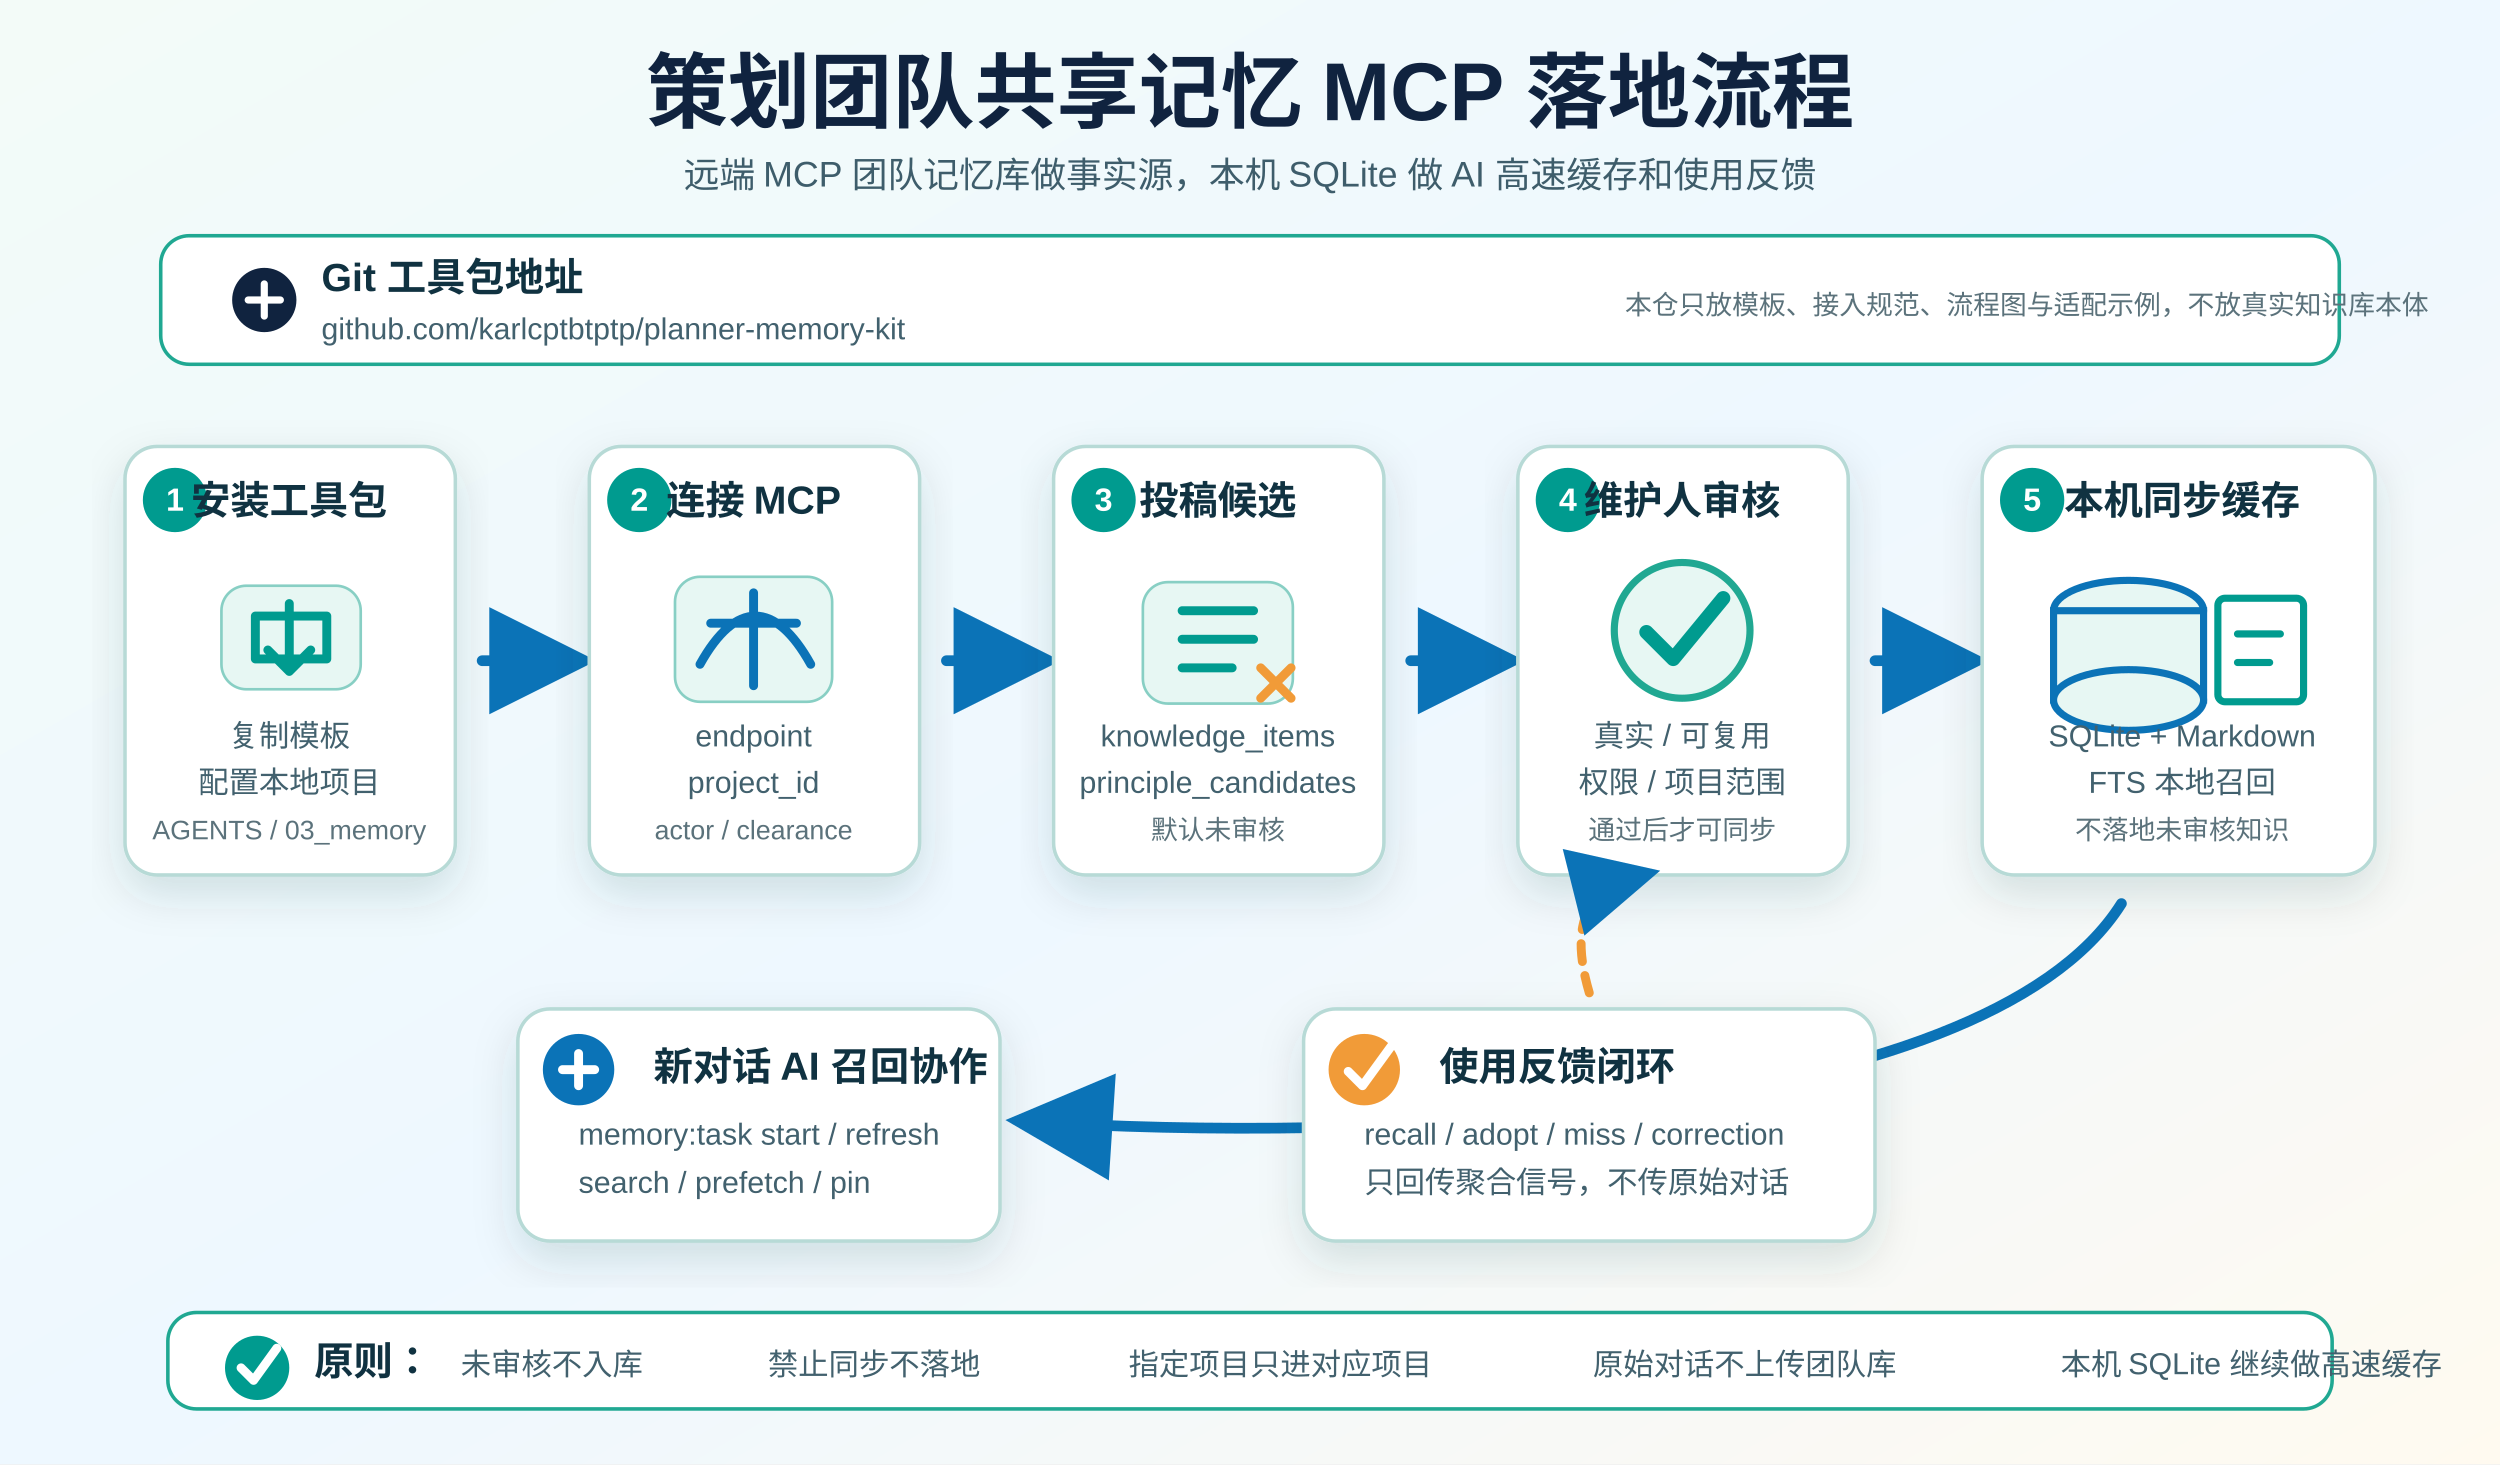
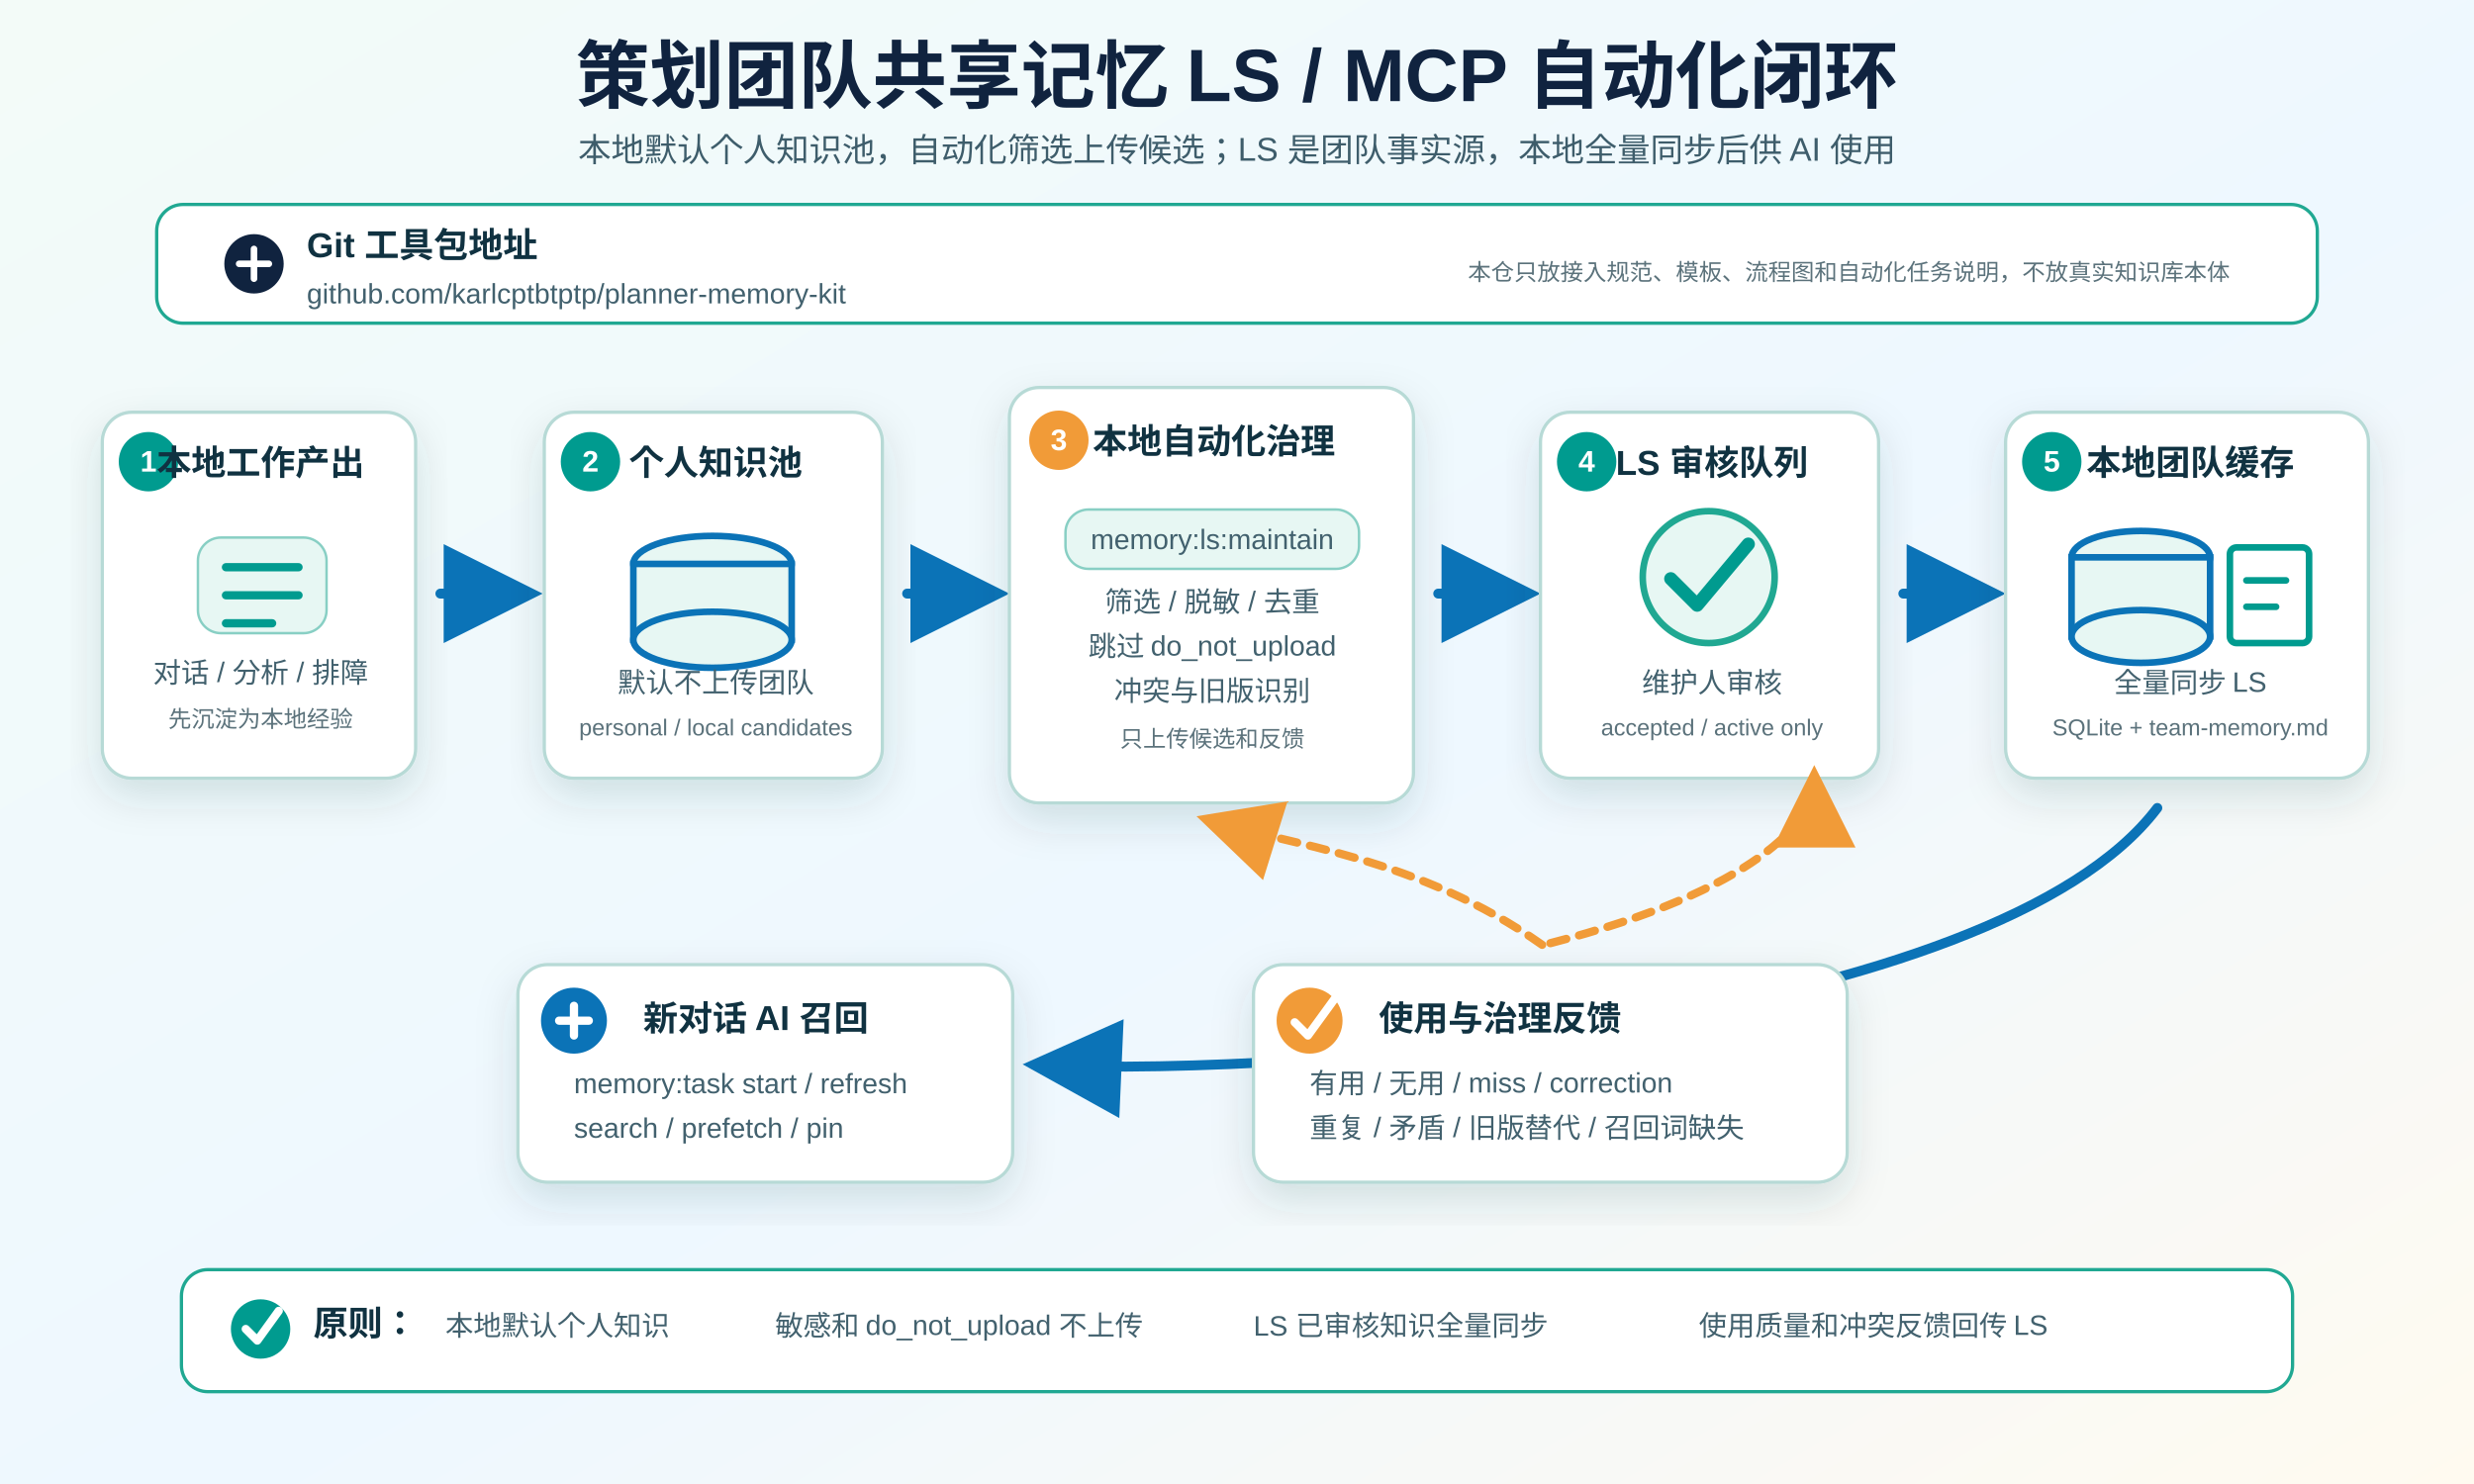
- <svg xmlns="http://www.w3.org/2000/svg" width="1400" height="820" viewBox="0 0 1400 820" role="img" aria-labelledby="title desc">
+ <svg xmlns="http://www.w3.org/2000/svg" width="1500" height="900" viewBox="0 0 1500 900" role="img" aria-labelledby="title desc">
  <defs>
    <linearGradient id="bg" x1="0" y1="0" x2="1" y2="1">
      <stop offset="0" stop-color="#f3fbf8" />
-       <stop offset="0.52" stop-color="#eef8ff" />
+       <stop offset="0.55" stop-color="#eef8ff" />
      <stop offset="1" stop-color="#fffaf0" />
    </linearGradient>
    <filter id="shadow" x="-10%" y="-20%" width="120%" height="140%">
      <feDropShadow dx="0" dy="10" stdDeviation="12" flood-color="#0f3a4a" flood-opacity="0.14" />
    </filter>
-     <marker id="arrow" markerWidth="14" markerHeight="14" refX="10" refY="7" orient="auto">
+     <marker id="arrowBlue" markerWidth="14" markerHeight="14" refX="10" refY="7" orient="auto">
      <path d="M2,2 L12,7 L2,12 Z" fill="#0b73b7" />
    </marker>
+     <marker id="arrowOrange" markerWidth="14" markerHeight="14" refX="10" refY="7" orient="auto">
+       <path d="M2,2 L12,7 L2,12 Z" fill="#f19b38" />
+     </marker>
    <style>
-       .title { font: 700 46px "Microsoft YaHei", "Noto Sans SC", Arial, sans-serif; fill: #10233f; letter-spacing: 0; }
+       .title { font: 700 45px "Microsoft YaHei", "Noto Sans SC", Arial, sans-serif; fill: #10233f; letter-spacing: 0; }
      .subtitle { font: 500 20px "Microsoft YaHei", "Noto Sans SC", Arial, sans-serif; fill: #3e5d6b; }
-       .label { font: 700 22px "Microsoft YaHei", "Noto Sans SC", Arial, sans-serif; fill: #103241; }
+       .label { font: 700 21px "Microsoft YaHei", "Noto Sans SC", Arial, sans-serif; fill: #103241; }
      .body { font: 500 17px "Microsoft YaHei", "Noto Sans SC", Arial, sans-serif; fill: #42616e; }
-       .small { font: 500 15px "Microsoft YaHei", "Noto Sans SC", Arial, sans-serif; fill: #5b727b; }
+       .small { font: 500 14px "Microsoft YaHei", "Noto Sans SC", Arial, sans-serif; fill: #5b727b; }
      .num { font: 800 18px Arial, sans-serif; fill: #ffffff; }
      .card { fill: #ffffff; stroke: #b7dad6; stroke-width: 2; rx: 18; filter: url(#shadow); }
      .guard { fill: #ffffff; stroke: #20a892; stroke-width: 2; rx: 16; }
      .chip { fill: #e7f7f3; stroke: #88cfc4; stroke-width: 1.5; rx: 14; }
-       .line { stroke: #0b73b7; stroke-width: 6; fill: none; marker-end: url(#arrow); stroke-linecap: round; }
-       .loop { stroke: #f19b38; stroke-width: 5; fill: none; marker-end: url(#arrow); stroke-dasharray: 10 8; stroke-linecap: round; }
+       .line { stroke: #0b73b7; stroke-width: 6; fill: none; marker-end: url(#arrowBlue); stroke-linecap: round; }
+       .feedback { stroke: #f19b38; stroke-width: 5; fill: none; marker-end: url(#arrowOrange); stroke-dasharray: 10 8; stroke-linecap: round; }
      .teal { fill: #009b8f; }
      .blue { fill: #0b73b7; }
      .orange { fill: #f19b38; }
      .dark { fill: #10233f; }
+       .warn { fill: #fff7e8; stroke: #f2b35d; stroke-width: 1.5; rx: 12; }
    </style>
  </defs>
-   <rect width="1400" height="820" fill="url(#bg)" />
-   <text x="700" y="68" text-anchor="middle" class="title">策划团队共享记忆 MCP 落地流程</text>
-   <text x="700" y="105" text-anchor="middle" class="subtitle">远端 MCP 团队记忆库做事实源，本机 SQLite 做 AI 高速缓存和使用反馈</text>
-   <rect x="90" y="132" width="1220" height="72" class="guard" />
-   <g transform="translate(122 150)">
+   <rect width="1500" height="900" fill="url(#bg)" />
+   <text x="750" y="62" text-anchor="middle" class="title">策划团队共享记忆 LS / MCP 自动化闭环</text>
+   <text x="750" y="98" text-anchor="middle" class="subtitle">本地默认个人知识池，自动化筛选上传候选；LS 是团队事实源，本地全量同步后供 AI 使用</text>
+   <rect x="95" y="124" width="1310" height="72" class="guard" />
+   <g transform="translate(128 142)">
    <circle cx="26" cy="18" r="18" class="dark" />
    <path d="M17 18h18M26 9v18" stroke="#fff" stroke-width="4" stroke-linecap="round" />
  </g>
-   <text x="180" y="163" class="label">Git 工具包地址</text>
-   <text x="180" y="190" class="body">github.com/karlcptbtptp/planner-memory-kit</text>
-   <text x="910" y="176" class="small">本仓只放模板、接入规范、流程图与适配示例，不放真实知识库本体</text>
-   <g transform="translate(70 250)">
-     <rect width="185" height="240" class="card" />
+   <text x="186" y="156" class="label">Git 工具包地址</text>
+   <text x="186" y="184" class="body">github.com/karlcptbtptp/planner-memory-kit</text>
+   <text x="890" y="170" class="small">本仓只放接入规范、模板、流程图和自动化任务说明，不放真实知识库本体</text>
+   <g transform="translate(62 250)">
+     <rect width="190" height="222" class="card" />
    <circle cx="28" cy="30" r="18" class="teal" />
    <text x="28" y="36" text-anchor="middle" class="num">1</text>
-     <text x="92" y="38" text-anchor="middle" class="label">安装工具包</text>
-     <rect x="54" y="78" width="78" height="58" class="chip" />
-     <path d="M73 95h40v24H73zM92 88v38M80 114l12 12 12-12" stroke="#009b8f" stroke-width="5" fill="none" stroke-linecap="round" stroke-linejoin="round" />
-     <text x="92" y="168" text-anchor="middle" class="body">复制模板</text>
-     <text x="92" y="194" text-anchor="middle" class="body">配置本地项目</text>
-     <text x="92" y="220" text-anchor="middle" class="small">AGENTS / 03_memory</text>
+     <text x="96" y="38" text-anchor="middle" class="label">本地工作产出</text>
+     <rect x="58" y="76" width="78" height="58" class="chip" />
+     <path d="M75 94h44M75 111h44M75 128h28" stroke="#009b8f" stroke-width="5" stroke-linecap="round" />
+     <text x="96" y="164" text-anchor="middle" class="body">对话 / 分析 / 排障</text>
+     <text x="96" y="191" text-anchor="middle" class="small">先沉淀为本地经验</text>
  </g>
-   <path d="M270 370H322" class="line" />
+   <path d="M267 360H317" class="line" />
  <g transform="translate(330 250)">
-     <rect width="185" height="240" class="card" />
+     <rect width="205" height="222" class="card" />
    <circle cx="28" cy="30" r="18" class="teal" />
    <text x="28" y="36" text-anchor="middle" class="num">2</text>
-     <text x="92" y="38" text-anchor="middle" class="label">连接 MCP</text>
-     <rect x="48" y="73" width="88" height="70" class="chip" />
-     <path d="M62 122c20-36 42-36 62 0M68 99h48M92 82v52" stroke="#0b73b7" stroke-width="5" fill="none" stroke-linecap="round" />
-     <text x="92" y="168" text-anchor="middle" class="body">endpoint</text>
-     <text x="92" y="194" text-anchor="middle" class="body">project_id</text>
-     <text x="92" y="220" text-anchor="middle" class="small">actor / clearance</text>
+     <text x="104" y="38" text-anchor="middle" class="label">个人知识池</text>
+     <ellipse cx="102" cy="92" rx="48" ry="17" fill="#e7f7f3" stroke="#0b73b7" stroke-width="4" />
+     <rect x="54" y="92" width="96" height="46" fill="#e7f7f3" stroke="#0b73b7" stroke-width="4" />
+     <ellipse cx="102" cy="138" rx="48" ry="17" fill="#e7f7f3" stroke="#0b73b7" stroke-width="4" />
+     <text x="104" y="170" text-anchor="middle" class="body">默认不上传团队</text>
+     <text x="104" y="196" text-anchor="middle" class="small">personal / local candidates</text>
  </g>
-   <path d="M530 370H582" class="line" />
-   <g transform="translate(590 250)">
-     <rect width="185" height="240" class="card" />
-     <circle cx="28" cy="30" r="18" class="teal" />
-     <text x="28" y="36" text-anchor="middle" class="num">3</text>
-     <text x="92" y="38" text-anchor="middle" class="label">投稿候选</text>
-     <rect x="50" y="76" width="84" height="68" class="chip" />
-     <path d="M72 92h40M72 108h40M72 124h28" stroke="#009b8f" stroke-width="5" stroke-linecap="round" />
-     <path d="M116 124l17 17M133 124l-17 17" stroke="#f19b38" stroke-width="5" stroke-linecap="round" />
-     <text x="92" y="168" text-anchor="middle" class="body">knowledge_items</text>
-     <text x="92" y="194" text-anchor="middle" class="body">principle_candidates</text>
-     <text x="92" y="220" text-anchor="middle" class="small">默认未审核</text>
+   <path d="M550 360H600" class="line" />
+   <g transform="translate(612 235)">
+     <rect width="245" height="252" class="card" />
+     <circle cx="30" cy="32" r="18" class="orange" />
+     <text x="30" y="38" text-anchor="middle" class="num">3</text>
+     <text x="124" y="40" text-anchor="middle" class="label">本地自动化治理</text>
+     <rect x="34" y="74" width="178" height="36" class="chip" />
+     <text x="123" y="98" text-anchor="middle" class="body">memory:ls:maintain</text>
+     <text x="123" y="136" text-anchor="middle" class="body">筛选 / 脱敏 / 去重</text>
+     <text x="123" y="163" text-anchor="middle" class="body">跳过 do_not_upload</text>
+     <text x="123" y="190" text-anchor="middle" class="body">冲突与旧版识别</text>
+     <text x="123" y="218" text-anchor="middle" class="small">只上传候选和反馈</text>
  </g>
-   <path d="M790 370H842" class="line" />
-   <g transform="translate(850 250)">
-     <rect width="185" height="240" class="card" />
+   <path d="M872 360H922" class="line" />
+   <g transform="translate(934 250)">
+     <rect width="205" height="222" class="card" />
    <circle cx="28" cy="30" r="18" class="teal" />
    <text x="28" y="36" text-anchor="middle" class="num">4</text>
-     <text x="92" y="38" text-anchor="middle" class="label">维护人审核</text>
-     <circle cx="92" cy="103" r="38" fill="#e7f7f3" stroke="#20a892" stroke-width="4" />
-     <path d="M72 104l15 15 28-34" stroke="#009b8f" stroke-width="8" fill="none" stroke-linecap="round" stroke-linejoin="round" />
-     <text x="92" y="168" text-anchor="middle" class="body">真实 / 可复用</text>
-     <text x="92" y="194" text-anchor="middle" class="body">权限 / 项目范围</text>
-     <text x="92" y="220" text-anchor="middle" class="small">通过后才可同步</text>
+     <text x="104" y="38" text-anchor="middle" class="label">LS 审核队列</text>
+     <circle cx="102" cy="100" r="40" fill="#e7f7f3" stroke="#20a892" stroke-width="4" />
+     <path d="M79 101l16 16 31-37" stroke="#009b8f" stroke-width="8" fill="none" stroke-linecap="round" stroke-linejoin="round" />
+     <text x="104" y="170" text-anchor="middle" class="body">维护人审核</text>
+     <text x="104" y="196" text-anchor="middle" class="small">accepted / active only</text>
  </g>
-   <path d="M1050 370H1102" class="line" />
-   <g transform="translate(1110 250)">
-     <rect width="220" height="240" class="card" />
+   <path d="M1154 360H1204" class="line" />
+   <g transform="translate(1216 250)">
+     <rect width="220" height="222" class="card" />
    <circle cx="28" cy="30" r="18" class="teal" />
    <text x="28" y="36" text-anchor="middle" class="num">5</text>
-     <text x="112" y="38" text-anchor="middle" class="label">本机同步缓存</text>
-     <ellipse cx="82" cy="92" rx="42" ry="17" fill="#e7f7f3" stroke="#0b73b7" stroke-width="4" />
-     <rect x="40" y="92" width="84" height="50" fill="#e7f7f3" stroke="#0b73b7" stroke-width="4" />
-     <ellipse cx="82" cy="142" rx="42" ry="17" fill="#e7f7f3" stroke="#0b73b7" stroke-width="4" />
-     <rect x="132" y="85" width="48" height="58" fill="#fff" stroke="#009b8f" stroke-width="4" rx="4" />
-     <path d="M143 105h24M143 121h18" stroke="#009b8f" stroke-width="4" stroke-linecap="round" />
-     <text x="112" y="168" text-anchor="middle" class="body">SQLite + Markdown</text>
-     <text x="112" y="194" text-anchor="middle" class="body">FTS 本地召回</text>
-     <text x="112" y="220" text-anchor="middle" class="small">不落地未审核知识</text>
+     <text x="112" y="38" text-anchor="middle" class="label">本地团队缓存</text>
+     <ellipse cx="82" cy="88" rx="42" ry="16" fill="#e7f7f3" stroke="#0b73b7" stroke-width="4" />
+     <rect x="40" y="88" width="84" height="48" fill="#e7f7f3" stroke="#0b73b7" stroke-width="4" />
+     <ellipse cx="82" cy="136" rx="42" ry="16" fill="#e7f7f3" stroke="#0b73b7" stroke-width="4" />
+     <rect x="136" y="82" width="48" height="58" fill="#fff" stroke="#009b8f" stroke-width="4" rx="4" />
+     <path d="M146 102h24M146 118h18" stroke="#009b8f" stroke-width="4" stroke-linecap="round" />
+     <text x="112" y="170" text-anchor="middle" class="body">全量同步 LS</text>
+     <text x="112" y="196" text-anchor="middle" class="small">SQLite + team-memory.md</text>
  </g>
-   <g transform="translate(290 565)">
-     <rect width="270" height="130" class="card" />
+   <g transform="translate(314 585)">
+     <rect width="300" height="132" class="card" />
    <circle cx="34" cy="34" r="20" class="blue" />
    <path d="M25 34h18M34 25v18" stroke="#fff" stroke-width="5" stroke-linecap="round" />
-     <text x="76" y="40" class="label">新对话 AI 召回协作</text>
-     <text x="34" y="76" class="body">memory:task start / refresh</text>
-     <text x="34" y="103" class="body">search / prefetch / pin</text>
+     <text x="76" y="40" class="label">新对话 AI 召回</text>
+     <text x="34" y="78" class="body">memory:task start / refresh</text>
+     <text x="34" y="105" class="body">search / prefetch / pin</text>
  </g>
-   <path d="M1188 506 C1110 630 760 640 575 628" class="line" />
-   <g transform="translate(730 565)">
-     <rect width="320" height="130" class="card" />
+   <path d="M1308 490 C1210 620 792 653 632 646" class="line" />
+   <g transform="translate(760 585)">
+     <rect width="360" height="132" class="card" />
    <circle cx="34" cy="34" r="20" class="orange" />
    <path d="M25 35l8 8 16-22" stroke="#fff" stroke-width="5" fill="none" stroke-linecap="round" stroke-linejoin="round" />
-     <text x="76" y="40" class="label">使用反馈闭环</text>
-     <text x="34" y="76" class="body">recall / adopt / miss / correction</text>
-     <text x="34" y="103" class="body">只回传聚合信号，不传原始对话</text>
+     <text x="76" y="40" class="label">使用与治理反馈</text>
+     <text x="34" y="78" class="body">有用 / 无用 / miss / correction</text>
+     <text x="34" y="105" class="body">重复 / 矛盾 / 旧版替代 / 召回词缺失</text>
  </g>
-   <path d="M890 556 C875 505 900 495 920 490" class="loop" />
-   <rect x="94" y="735" width="1212" height="54" class="guard" />
-   <g transform="translate(126 748)">
+   <path d="M935 573 C860 520 780 512 735 498" class="feedback" />
+   <path d="M940 572 C1064 540 1100 498 1100 474" class="feedback" />
+   <rect x="110" y="770" width="1280" height="74" class="guard" />
+   <g transform="translate(140 788)">
    <circle cx="18" cy="18" r="18" class="teal" />
    <path d="M9 18l7 7 13-18" stroke="#fff" stroke-width="5" fill="none" stroke-linecap="round" stroke-linejoin="round" />
  </g>
-   <text x="176" y="770" class="label">原则：</text>
-   <text x="258" y="770" class="body">未审核不入库</text>
-   <text x="430" y="770" class="body">禁止同步不落地</text>
-   <text x="632" y="770" class="body">指定项目只进对应项目</text>
-   <text x="892" y="770" class="body">原始对话不上传团队库</text>
-   <text x="1154" y="770" class="body">本机 SQLite 继续做高速缓存</text>
+   <text x="190" y="810" class="label">原则：</text>
+   <text x="270" y="810" class="body">本地默认个人知识</text>
+   <text x="470" y="810" class="body">敏感和 do_not_upload 不上传</text>
+   <text x="760" y="810" class="body">LS 已审核知识全量同步</text>
+   <text x="1030" y="810" class="body">使用质量和冲突反馈回传 LS</text>
</svg>
